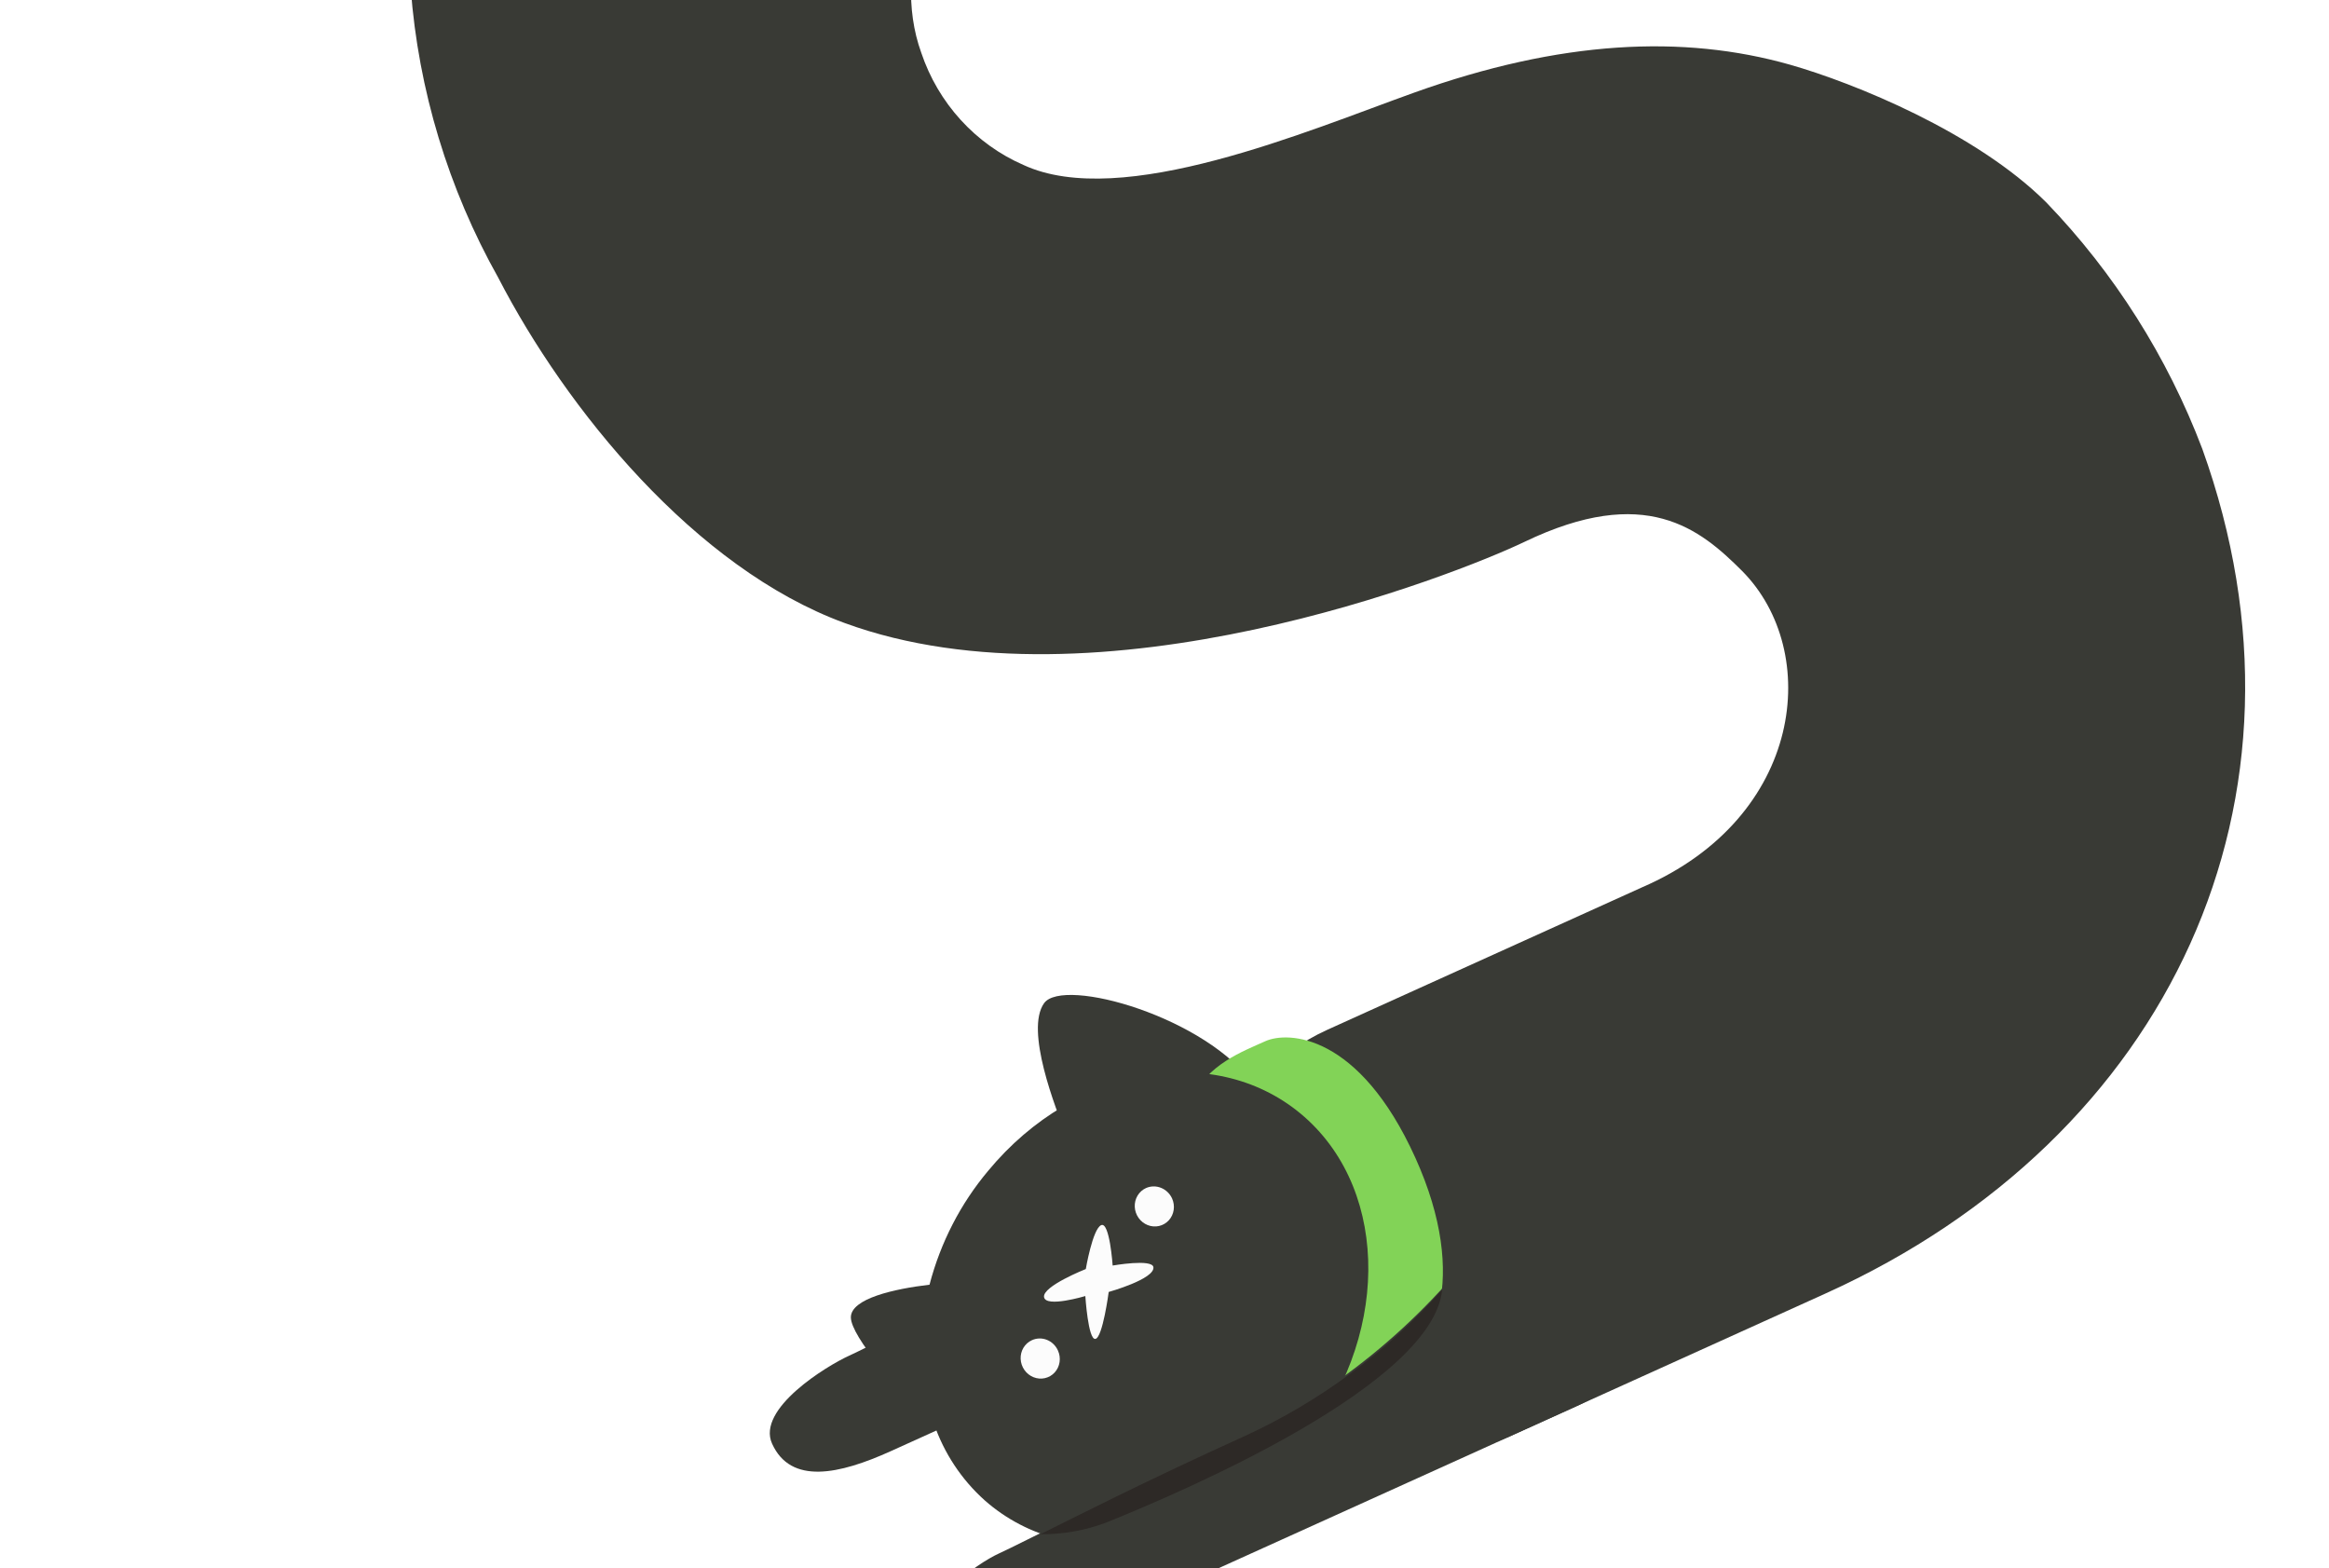
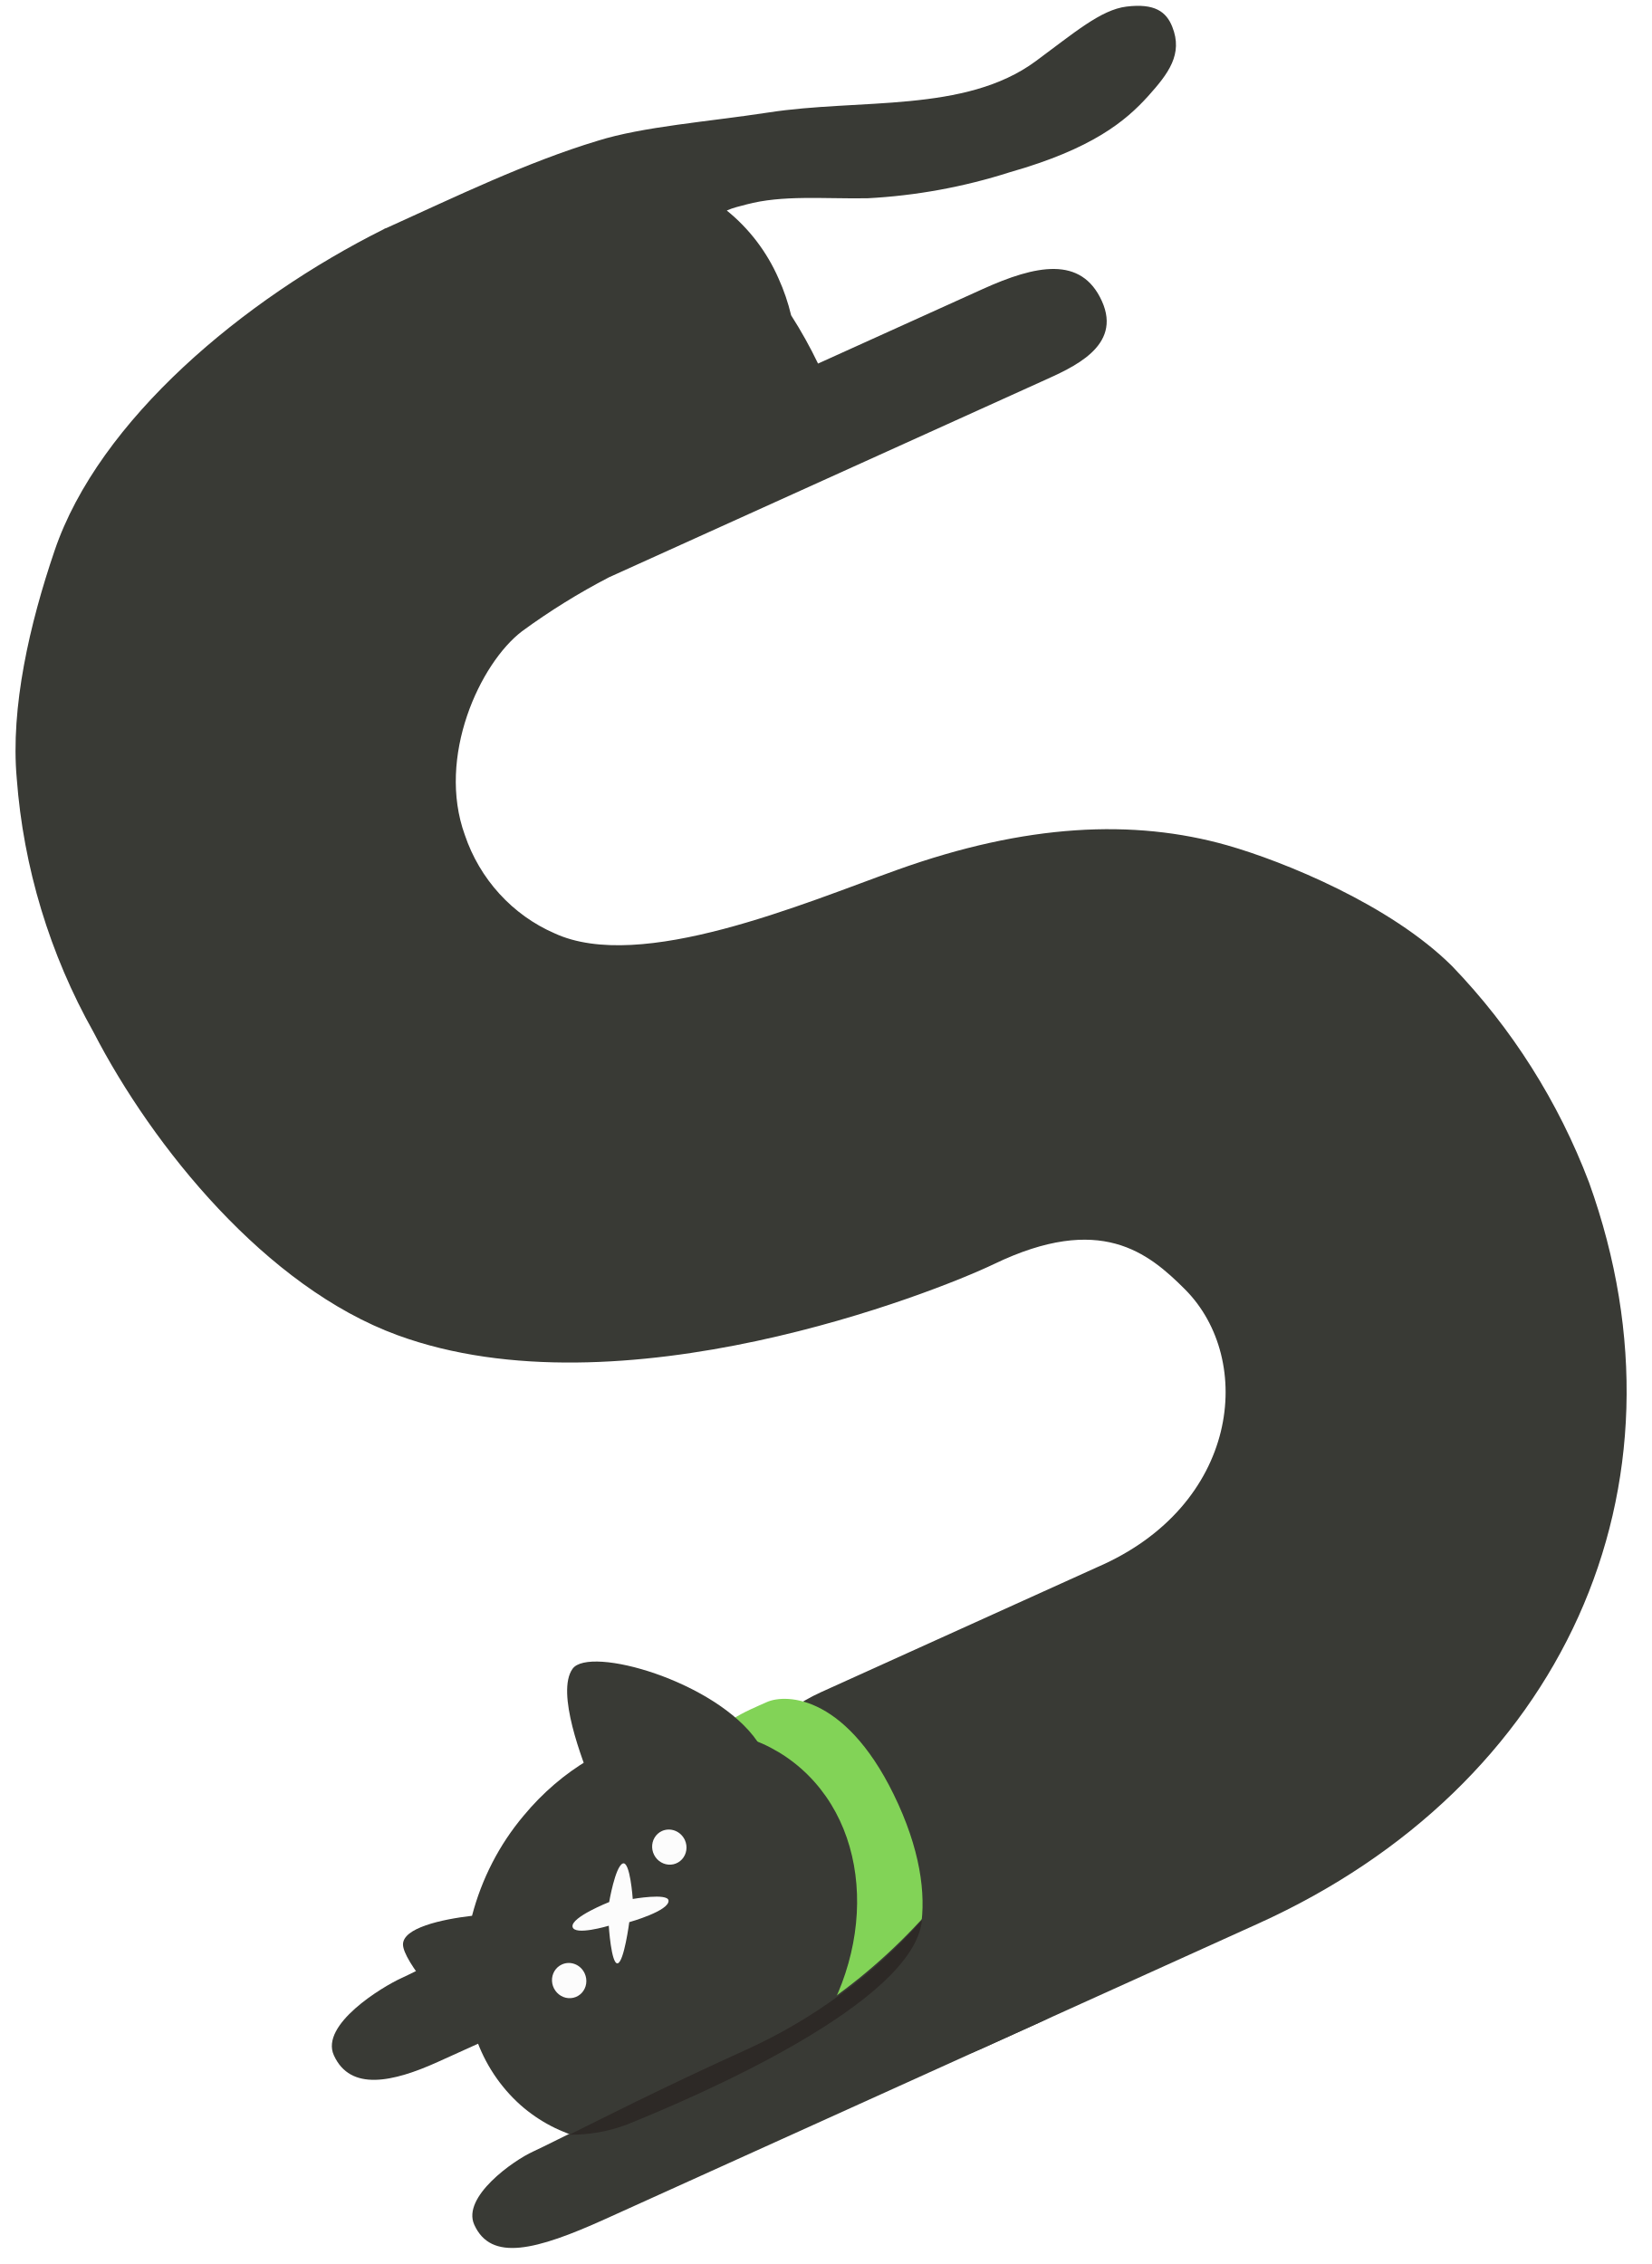
- <svg xmlns="http://www.w3.org/2000/svg" width="1605" height="1080" viewBox="0 0 1605 1080" fill="none">
-   <path fill-rule="evenodd" clip-rule="evenodd" d="M654.856 965.025C641.75 950.326 631.414 933.295 624.392 914.831C604.847 924.478 591.734 931.215 585.21 934.168C569.774 941.153 521.207 970.815 532.06 994.798C544.981 1023.35 578.506 1015.97 613.789 1000.01L665.977 976.388C662.115 972.747 658.437 969.023 654.856 965.025Z" fill="#393A35" />
-   <path d="M1154.47 -614.082C1134.34 -611.619 1113.35 -593.408 1083.05 -571.093C1027.66 -530.321 944.869 -542.041 873.093 -530.886C825.989 -523.672 774.791 -519.88 739.127 -508.67C683.336 -491.792 627.886 -464.863 573.4 -440.205C572.503 -440.009 571.659 -439.627 570.92 -439.082C461.406 -384.362 347.675 -289.55 312.79 -186.849C293.148 -129.229 278.079 -63.703 283.059 -7.938C288.301 61.903 308.916 130.038 343.356 191.344C390.041 281.782 479.037 391.598 581.993 429.281C756.794 493.385 1003.41 395.994 1050.44 373.449C1133.98 333.238 1171.59 364.489 1200.49 393.375C1255.54 448.725 1243.25 563.212 1131.49 611.497L914.747 709.587C878.925 725.799 851.242 756.085 837.785 793.784C824.329 831.484 826.203 873.508 842.994 910.611C859.786 947.715 890.12 976.859 927.323 991.632C964.526 1006.41 1005.55 1005.6 1041.37 989.386L1258.12 891.296C1495.54 783.85 1604.22 549.947 1517.69 309.334C1493.64 245.949 1457.01 188.079 1410.15 139.458C1361.78 91.289 1277.95 57.22 1233.47 44.555C1160.08 23.764 1075.58 27.605 974.34 63.906C901.467 90.006 772.957 145.068 705.278 113.665C688.961 106.564 674.234 95.996 662.095 82.676C649.955 69.356 640.687 53.597 634.917 36.464C612.679 -24.905 646.841 -98.384 679.852 -123.529C701.517 -139.379 724.338 -153.54 748.131 -165.895C802.524 -190.511 1011.09 -284.9 1088.09 -319.745C1111.79 -330.473 1151.36 -347.003 1135.17 -382.787C1118.97 -418.571 1083.36 -411.167 1041.46 -392.206L912.275 -333.743C906.005 -346.8 898.945 -359.459 891.137 -371.646C888.783 -381.566 885.478 -391.247 881.268 -400.546C872.158 -421.395 858.189 -439.738 840.616 -453.927C845.394 -456.089 850.235 -457.134 855.86 -458.647C884.394 -466.286 916.202 -463.023 951.057 -463.547C989.149 -465.551 1026.72 -472.424 1062.9 -484.007C1127.63 -502.41 1153.7 -524.067 1171.54 -543.837C1187.29 -561.396 1199.07 -576.703 1190.42 -598.246C1185.76 -610.011 1176.71 -616.807 1154.47 -614.082Z" fill="#393A35" />
-   <path fill-rule="evenodd" clip-rule="evenodd" d="M864.68 748.412C832.148 700.988 732.635 672.87 719.504 691.31C706.374 709.75 727.042 763.002 735.389 783.647C743.736 804.293 897.487 795.711 864.459 748.168" fill="#393A35" />
-   <path fill-rule="evenodd" clip-rule="evenodd" d="M922.895 962.167C925.43 959.745 928.095 957.467 930.877 955.344C943.654 945.663 956.253 935.833 968.146 925.177C975.212 915.827 983.201 907.256 991.992 899.594C997.344 874.24 994.38 839.806 975.343 797.741C936.581 712.089 887.562 710.423 871.942 717.492C856.323 724.56 831.799 733.48 821.21 757.535C810.621 781.591 867.611 945.678 903.088 958.517C909.376 961.244 916.147 962.492 922.895 962.167Z" fill="#82D357" />
-   <path fill-rule="evenodd" clip-rule="evenodd" d="M898.996 769.69C839.379 717.21 741.583 733.49 680.988 806.778C661.952 829.421 648.15 856.223 640.569 885.267C616.287 888.115 586.23 894.837 586.363 907.849C586.495 920.861 619.164 959.049 643.562 980.916C650.54 1001.3 662.628 1019.57 678.592 1033.86C738.116 1086.38 835.918 1069.87 896.685 996.962C957.453 924.056 958.52 822.212 898.996 769.69Z" fill="#393A35" />
-   <path fill-rule="evenodd" clip-rule="evenodd" d="M711.122 923.508C708.705 924.602 706.678 926.414 705.298 928.714C703.918 931.014 703.246 933.7 703.368 936.431C703.49 939.163 704.399 941.817 705.982 944.059C707.565 946.301 709.749 948.03 712.259 949.027C714.77 950.023 717.493 950.244 720.084 949.659C722.676 949.075 725.019 947.712 726.819 945.744C728.618 943.775 729.792 941.289 730.193 938.6C730.594 935.911 730.203 933.139 729.07 930.636C728.328 928.964 727.273 927.452 725.966 926.187C724.659 924.921 723.125 923.928 721.455 923.265C719.785 922.601 718.011 922.281 716.237 922.323C714.463 922.365 712.724 922.768 711.122 923.508Z" fill="#FCFCFC" />
-   <path fill-rule="evenodd" clip-rule="evenodd" d="M789.76 818.667C787.343 819.761 785.317 821.572 783.936 823.873C782.556 826.173 781.885 828.859 782.006 831.59C782.128 834.321 783.038 836.976 784.621 839.218C786.203 841.46 788.388 843.188 790.898 844.185C793.408 845.182 796.131 845.402 798.723 844.818C801.314 844.233 803.658 842.871 805.457 840.902C807.257 838.934 808.431 836.448 808.832 833.758C809.232 831.069 808.842 828.298 807.709 825.794C806.169 822.456 803.423 819.837 800.065 818.503C796.706 817.17 793.005 817.228 789.76 818.667Z" fill="#FCFCFC" />
-   <path fill-rule="evenodd" clip-rule="evenodd" d="M794.86 873.228C794.145 867.245 766.77 872.066 766.77 872.066C766.77 872.066 764.708 841.582 758.828 844.243C752.947 846.905 748.267 874.477 748.267 874.477C748.267 874.477 718.311 886.314 719.489 893.808C720.666 901.301 747.943 893.085 747.943 893.085C747.943 893.085 749.87 923.515 754.889 922.62C759.908 921.724 764.048 890.268 764.048 890.268C764.048 890.268 795.793 881.405 794.86 873.228Z" fill="#FCFCFC" />
-   <path fill-rule="evenodd" clip-rule="evenodd" d="M1024.45 850.736C978.427 913.041 917.731 962.294 847.787 994.095C761.695 1033.06 703.842 1063.48 688.498 1070.43C673.154 1077.37 632.425 1106.01 642.331 1127.9C655.51 1157.02 690.571 1148.14 745.332 1123.36L1086.03 969.179C1133.9 947.515 1145.45 904.793 1119.1 862.481C1106.01 840.887 1054.79 807.197 1024.24 850.26" fill="#393A35" />
-   <path fill-rule="evenodd" clip-rule="evenodd" d="M993.848 888.78C955.758 931.603 909.427 965.906 857.618 989.646C789.075 1020.67 739.293 1046.18 716.943 1057.21C732.464 1057.36 747.811 1054.65 762.249 1049.2C817.492 1026.95 987.423 953.834 993.848 888.78Z" fill="#2D2926" />
+ <svg xmlns="http://www.w3.org/2000/svg" width="100%" height="100%" viewBox="0 0 1297 1778" version="1.1" xml:space="preserve" style="fill-rule:evenodd;clip-rule:evenodd;stroke-linejoin:round;stroke-miterlimit:2;">
+   <g transform="matrix(1,0,0,1,-2230,-141)">
+     <g id="Artboard2" transform="matrix(0.830271,0,0,1.00226,1963.48,951.244)">
+       <rect x="321" y="-808.42" width="1561.31" height="1773.42" style="fill:none;" />
+       <g transform="matrix(1.20443,0,0,0.99775,-4.08706,-190.553)">
+         <path d="M654.856,965.025C641.75,950.326 631.414,933.295 624.392,914.831C604.847,924.478 591.734,931.215 585.21,934.168C569.774,941.153 521.207,970.815 532.06,994.798C544.981,1023.35 578.506,1015.97 613.789,1000.01L665.977,976.388C662.115,972.747 658.437,969.023 654.856,965.025Z" style="fill:rgb(57,58,53);" />
+       </g>
+       <g transform="matrix(1.20443,0,0,0.99775,-4.08706,-190.553)">
+         <path d="M1154.47,-614.082C1134.34,-611.619 1113.35,-593.408 1083.05,-571.093C1027.66,-530.321 944.869,-542.041 873.093,-530.886C825.989,-523.672 774.791,-519.88 739.127,-508.67C683.336,-491.792 627.886,-464.863 573.4,-440.205C572.503,-440.009 571.659,-439.627 570.92,-439.082C461.406,-384.362 347.675,-289.55 312.79,-186.849C293.148,-129.229 278.079,-63.703 283.059,-7.938C288.301,61.903 308.916,130.038 343.356,191.344C390.041,281.782 479.037,391.598 581.993,429.281C756.794,493.385 1003.41,395.994 1050.44,373.449C1133.98,333.238 1171.59,364.489 1200.49,393.375C1255.54,448.725 1243.25,563.212 1131.49,611.497L914.747,709.587C878.925,725.799 851.242,756.085 837.785,793.784C824.329,831.484 826.203,873.508 842.994,910.611C859.786,947.715 890.12,976.859 927.323,991.632C964.526,1006.41 1005.55,1005.6 1041.37,989.386L1258.12,891.296C1495.54,783.85 1604.22,549.947 1517.69,309.334C1493.64,245.949 1457.01,188.079 1410.15,139.458C1361.78,91.289 1277.95,57.22 1233.47,44.555C1160.08,23.764 1075.58,27.605 974.34,63.906C901.467,90.006 772.957,145.068 705.278,113.665C688.961,106.564 674.234,95.996 662.095,82.676C649.955,69.356 640.687,53.597 634.917,36.464C612.679,-24.905 646.841,-98.384 679.852,-123.529C701.517,-139.379 724.338,-153.54 748.131,-165.895C802.524,-190.511 1011.09,-284.9 1088.09,-319.745C1111.79,-330.473 1151.36,-347.003 1135.17,-382.787C1118.97,-418.571 1083.36,-411.167 1041.46,-392.206L912.275,-333.743C906.005,-346.8 898.945,-359.459 891.137,-371.646C888.783,-381.566 885.478,-391.247 881.268,-400.546C872.158,-421.395 858.189,-439.738 840.616,-453.927C845.394,-456.089 850.235,-457.134 855.86,-458.647C884.394,-466.286 916.202,-463.023 951.057,-463.547C989.149,-465.551 1026.72,-472.424 1062.9,-484.007C1127.63,-502.41 1153.7,-524.067 1171.54,-543.837C1187.29,-561.396 1199.07,-576.703 1190.42,-598.246C1185.76,-610.011 1176.71,-616.807 1154.47,-614.082Z" style="fill:rgb(57,58,53);fill-rule:nonzero;" />
+       </g>
+       <g transform="matrix(1.20443,0,0,0.99775,-4.08706,-190.553)">
+         <path d="M922.895,962.167C925.43,959.745 928.095,957.467 930.877,955.344C943.654,945.663 956.253,935.833 968.146,925.177C975.212,915.827 983.201,907.256 991.992,899.594C997.344,874.24 994.38,839.806 975.343,797.741C936.581,712.089 887.562,710.423 871.942,717.492C856.323,724.56 831.799,733.48 821.21,757.535C810.621,781.591 867.611,945.678 903.088,958.517C909.376,961.244 916.147,962.492 922.895,962.167Z" style="fill:rgb(130,211,87);" />
+       </g>
+       <g transform="matrix(1.20443,0,0,0.99775,-4.08706,-190.553)">
+         <path d="M864.68,748.412C832.148,700.988 732.635,672.87 719.504,691.31C706.374,709.75 727.042,763.002 735.389,783.647C743.736,804.293 897.487,795.711 864.459,748.168" style="fill:rgb(57,58,53);" />
+       </g>
+       <g transform="matrix(1.20443,0,0,0.99775,-4.08706,-190.553)">
+         <path d="M898.996,769.69C839.379,717.21 741.583,733.49 680.988,806.778C661.952,829.421 648.15,856.223 640.569,885.267C616.287,888.115 586.23,894.837 586.363,907.849C586.495,920.861 619.164,959.049 643.562,980.916C650.54,1001.3 662.628,1019.57 678.592,1033.86C738.116,1086.38 835.918,1069.87 896.685,996.962C957.453,924.056 958.52,822.212 898.996,769.69Z" style="fill:rgb(57,58,53);" />
+       </g>
+       <g transform="matrix(1.20443,0,0,0.99775,-4.08706,-190.553)">
+         <path d="M711.122,923.508C708.705,924.602 706.678,926.414 705.298,928.714C703.918,931.014 703.246,933.7 703.368,936.431C703.49,939.163 704.399,941.817 705.982,944.059C707.565,946.301 709.749,948.03 712.259,949.027C714.77,950.023 717.493,950.244 720.084,949.659C722.676,949.075 725.019,947.712 726.819,945.744C728.618,943.775 729.792,941.289 730.193,938.6C730.594,935.911 730.203,933.139 729.07,930.636C728.328,928.964 727.273,927.452 725.966,926.187C724.659,924.921 723.125,923.928 721.455,923.265C719.785,922.601 718.011,922.281 716.237,922.323C714.463,922.365 712.724,922.768 711.122,923.508Z" style="fill:rgb(252,252,252);" />
+       </g>
+       <g transform="matrix(1.20443,0,0,0.99775,-4.08706,-190.553)">
+         <path d="M789.76,818.667C787.343,819.761 785.317,821.572 783.936,823.873C782.556,826.173 781.885,828.859 782.006,831.59C782.128,834.321 783.038,836.976 784.621,839.218C786.203,841.46 788.388,843.188 790.898,844.185C793.408,845.182 796.131,845.402 798.723,844.818C801.314,844.233 803.658,842.871 805.457,840.902C807.257,838.934 808.431,836.448 808.832,833.758C809.232,831.069 808.842,828.298 807.709,825.794C806.169,822.456 803.423,819.837 800.065,818.503C796.706,817.17 793.005,817.228 789.76,818.667Z" style="fill:rgb(252,252,252);" />
+       </g>
+       <g transform="matrix(1.20443,0,0,0.99775,-4.08706,-190.553)">
+         <path d="M794.86,873.228C794.145,867.245 766.77,872.066 766.77,872.066C766.77,872.066 764.708,841.582 758.828,844.243C752.947,846.905 748.267,874.477 748.267,874.477C748.267,874.477 718.311,886.314 719.489,893.808C720.666,901.301 747.943,893.085 747.943,893.085C747.943,893.085 749.87,923.515 754.889,922.62C759.908,921.724 764.048,890.268 764.048,890.268C764.048,890.268 795.793,881.405 794.86,873.228Z" style="fill:rgb(252,252,252);" />
+       </g>
+       <g transform="matrix(1.20443,0,0,0.99775,-4.08706,-190.553)">
+         <path d="M1024.45,850.736C978.427,913.041 917.731,962.294 847.787,994.095C761.695,1033.06 703.842,1063.48 688.498,1070.43C673.154,1077.37 632.425,1106.01 642.331,1127.9C655.51,1157.02 690.571,1148.14 745.332,1123.36L1086.03,969.179C1133.9,947.515 1145.45,904.793 1119.1,862.481C1106.01,840.887 1054.79,807.197 1024.24,850.26" style="fill:rgb(57,58,53);" />
+       </g>
+       <g transform="matrix(1.20443,0,0,0.99775,-4.08706,-190.553)">
+         <path d="M993.848,888.78C955.758,931.603 909.427,965.906 857.618,989.646C789.075,1020.67 739.293,1046.18 716.943,1057.21C732.464,1057.36 747.811,1054.65 762.249,1049.2C817.492,1026.95 987.423,953.834 993.848,888.78Z" style="fill:rgb(45,41,38);" />
+       </g>
+     </g>
+   </g>
</svg>
